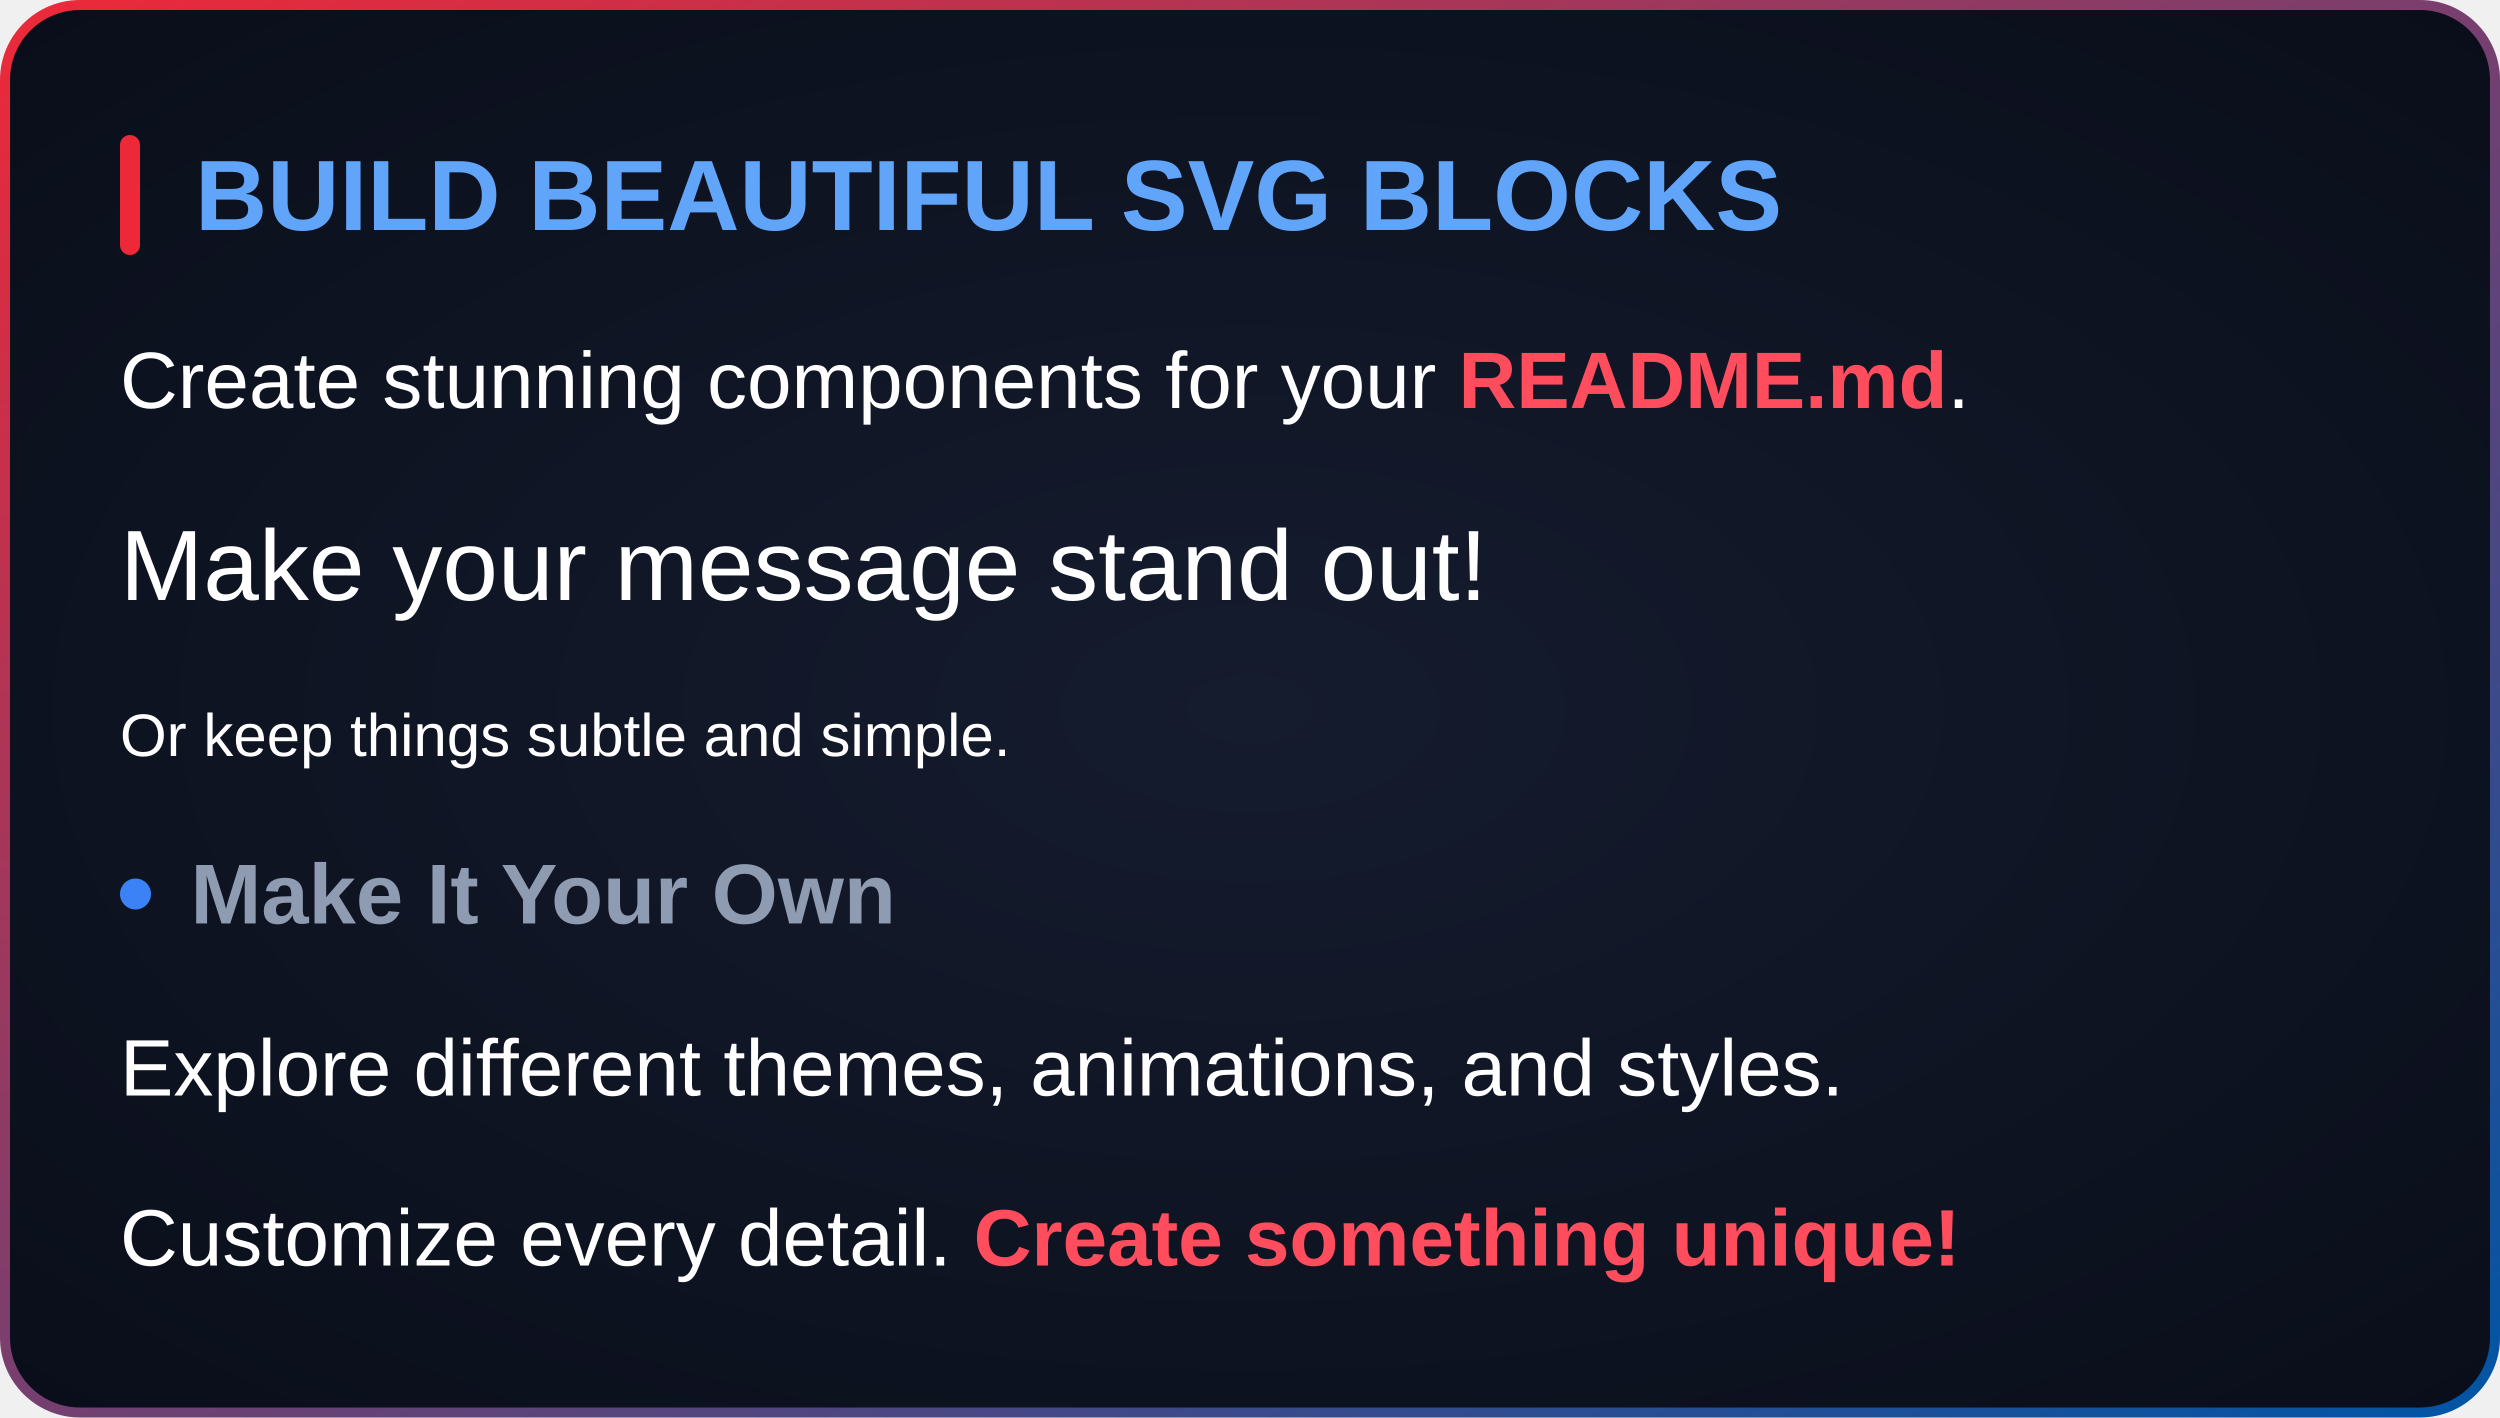
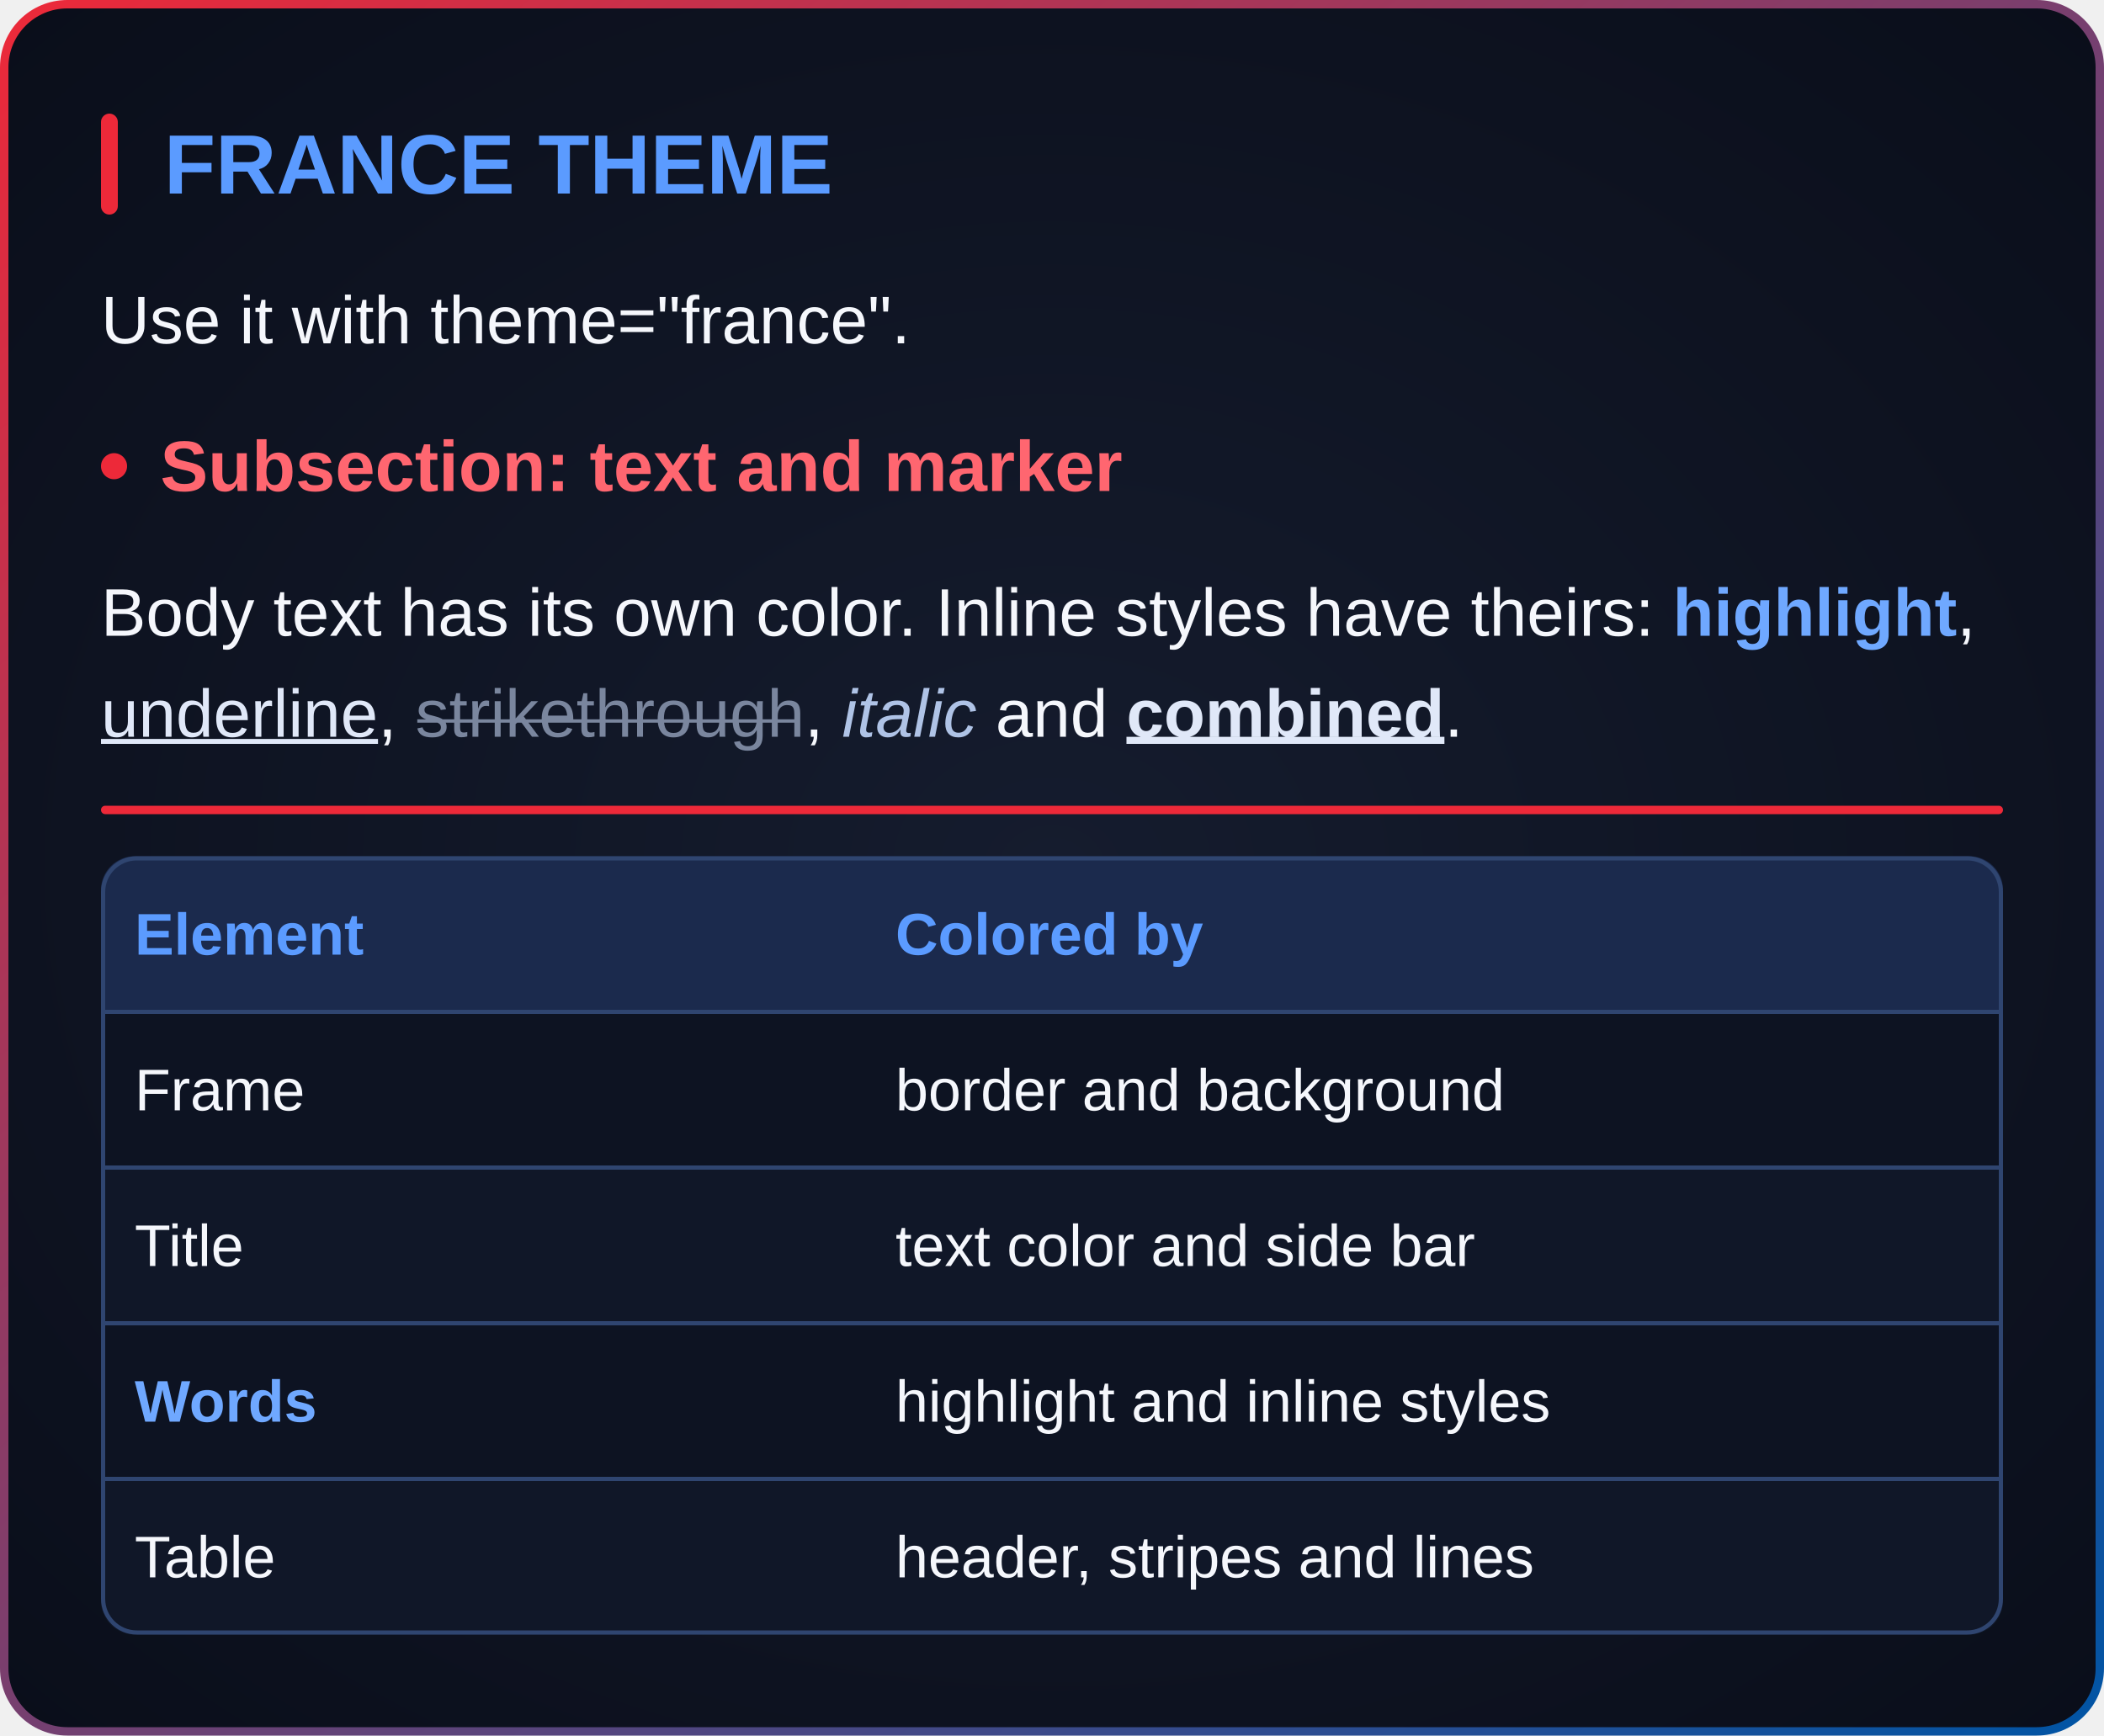
- <svg xmlns="http://www.w3.org/2000/svg" width="500" height="283.5" viewBox="0 0 500 283.5">
+ <svg xmlns="http://www.w3.org/2000/svg" width="500" height="412.5" viewBox="0 0 500 412.5">
  <style>
@keyframes entry {
-   from { opacity: 0; transform: translateY(-24px); }
-   to { opacity: 1; transform: none; }
+   from { opacity: 0; transform: translateY(-24px); } to { opacity: 1; transform: none; }
}
.entry {
  animation: entry 0.8s ease-out both;
  transform-box: fill-box;
  transform-origin: center;
}
@media (prefers-reduced-motion: reduce) {
  .entry { animation: none; }
}
</style>
  <g class="entry">
    <defs>
      <radialGradient id="background" cx="0.5" cy="0.5" r="0.7">
        <stop offset="0" stop-color="#151C2E" />
        <stop offset="1" stop-color="#0A0E1A" />
      </radialGradient>
      <linearGradient id="border" x1="0" y1="0" x2="1" y2="1">
        <stop offset="0" stop-color="#ED2939" />
        <stop offset="1" stop-color="#0055A5" />
      </linearGradient>
    </defs>
-     <rect x="1" y="1" width="498" height="281.5" rx="15" fill="url(#background)" stroke="none" stroke-width="2" />
-     <rect x="1" y="1" width="498" height="281.5" rx="15" fill="none" stroke="url(#border)" stroke-width="2" />
+     <rect x="1" y="1" width="498" height="410.5" rx="15" fill="url(#background)" stroke="none" stroke-width="2" />
+     <rect x="1" y="1" width="498" height="410.5" rx="15" fill="none" stroke="url(#border)" stroke-width="2" />
    <g font-family="Arial, Helvetica, sans-serif">
      <rect x="24.0" y="27.0" width="4" height="24.0" rx="2" fill="#ED2939" />
-       <text x="39.0" y="46.0" font-size="20" fill="#60A5FA" font-weight="700">BUILD BEAUTIFUL SVG BLOCKS</text>
-       <text x="24.0" y="81.6" font-size="16" fill="#FFFFFF">Create stunning components for your <tspan fill="#FF4D5E" font-weight="700">README.md</tspan>.</text>
-       <text x="24.0" y="120.0" font-size="20" fill="#FFFFFF">Make your message stand out!</text>
-       <text x="24.0" y="151.2" font-size="12" fill="#FFFFFF">Or keep things subtle and simple.</text>
-       <circle cx="27.1" cy="178.8" r="3.1" fill="#3B82F6" />
-       <text x="38.1" y="184.7" font-size="17" fill="#8E9BB0" font-weight="700">Make It Your Own</text>
-       <text x="24.0" y="219.1" font-size="16" fill="#FFFFFF">Explore different themes, animations, and styles.</text>
-       <text x="24.0" y="253.1" font-size="16" fill="#FFFFFF">Customize every detail. <tspan fill="#FF4D5E" font-weight="700">Create something unique!</tspan>
+       <text x="39.0" y="46.0" font-size="20" fill="#5B9BFF" font-weight="700">FRANCE THEME</text>
+       <text x="24.0" y="81.6" font-size="16" fill="#F5F7FC">Use it with theme="france".</text>
+       <circle cx="27.1" cy="110.8" r="3.1" fill="#ED2939" />
+       <text x="38.1" y="116.7" font-size="17" fill="#FF6670" font-weight="700">Subsection: text and marker</text>
+       <text x="24.0" y="151.1" font-size="16" fill="#F5F7FC">Body text has its own color. Inline styles have theirs: <tspan fill="#6FA8FF" font-weight="700">highlight</tspan>,</text>
+       <text x="24.0" y="175.1" font-size="16" fill="#F5F7FC">
+         <tspan fill="#E0E8F8" text-decoration="underline">underline</tspan>, <tspan fill="#7A869E" text-decoration="line-through">strikethrough</tspan>, <tspan fill="#AFC3E6" font-style="italic">italic</tspan> and <tspan fill="#E0E8F8" font-weight="700" text-decoration="underline">combined</tspan>.</text>
+       <rect x="24.0" y="191.5" width="452.0" height="2" rx="1" fill="#ED2939" />
+       <clipPath id="table-clip-24-204">
+         <rect x="24.0" y="203.5" width="452.0" height="185.0" rx="8" />
+       </clipPath>
+       <g clip-path="url(#table-clip-24-204)">
+         <rect x="24.0" y="203.5" width="452.0" height="185.0" fill="#0D1322" />
+         <rect x="24.0" y="203.5" width="452.0" height="37.0" fill="#1B2A4D" />
+         <rect x="24.0" y="277.5" width="452.0" height="37.0" fill="#101728" />
+         <rect x="24.0" y="351.5" width="452.0" height="37.0" fill="#101728" />
+       </g>
+       <line x1="24.0" y1="240.5" x2="476.0" y2="240.5" stroke="#2F4570" stroke-width="1" />
+       <line x1="24.0" y1="277.5" x2="476.0" y2="277.5" stroke="#2F4570" stroke-width="1" />
+       <line x1="24.0" y1="314.5" x2="476.0" y2="314.5" stroke="#2F4570" stroke-width="1" />
+       <line x1="24.0" y1="351.5" x2="476.0" y2="351.5" stroke="#2F4570" stroke-width="1" />
+       <text x="32.0" y="226.9" font-size="14" fill="#5B9BFF" font-weight="700">Element</text>
+       <text x="212.8" y="226.9" font-size="14" fill="#5B9BFF" font-weight="700">Colored by</text>
+       <text x="32.0" y="263.9" font-size="14" fill="#F5F7FC">Frame</text>
+       <text x="212.8" y="263.9" font-size="14" fill="#F5F7FC">border and background</text>
+       <text x="32.0" y="300.9" font-size="14" fill="#F5F7FC">Title</text>
+       <text x="212.8" y="300.9" font-size="14" fill="#F5F7FC">text color and side bar</text>
+       <text x="32.0" y="337.9" font-size="14" fill="#F5F7FC">
+         <tspan fill="#6FA8FF" font-weight="700">Words</tspan>
      </text>
+       <text x="212.8" y="337.9" font-size="14" fill="#F5F7FC">highlight and inline styles</text>
+       <text x="32.0" y="374.9" font-size="14" fill="#F5F7FC">Table</text>
+       <text x="212.8" y="374.9" font-size="14" fill="#F5F7FC">header, stripes and lines</text>
+       <rect x="24.5" y="204.0" width="451.0" height="184.0" rx="8" fill="none" stroke="#2F4570" stroke-width="1" />
    </g>
  </g>
</svg>
